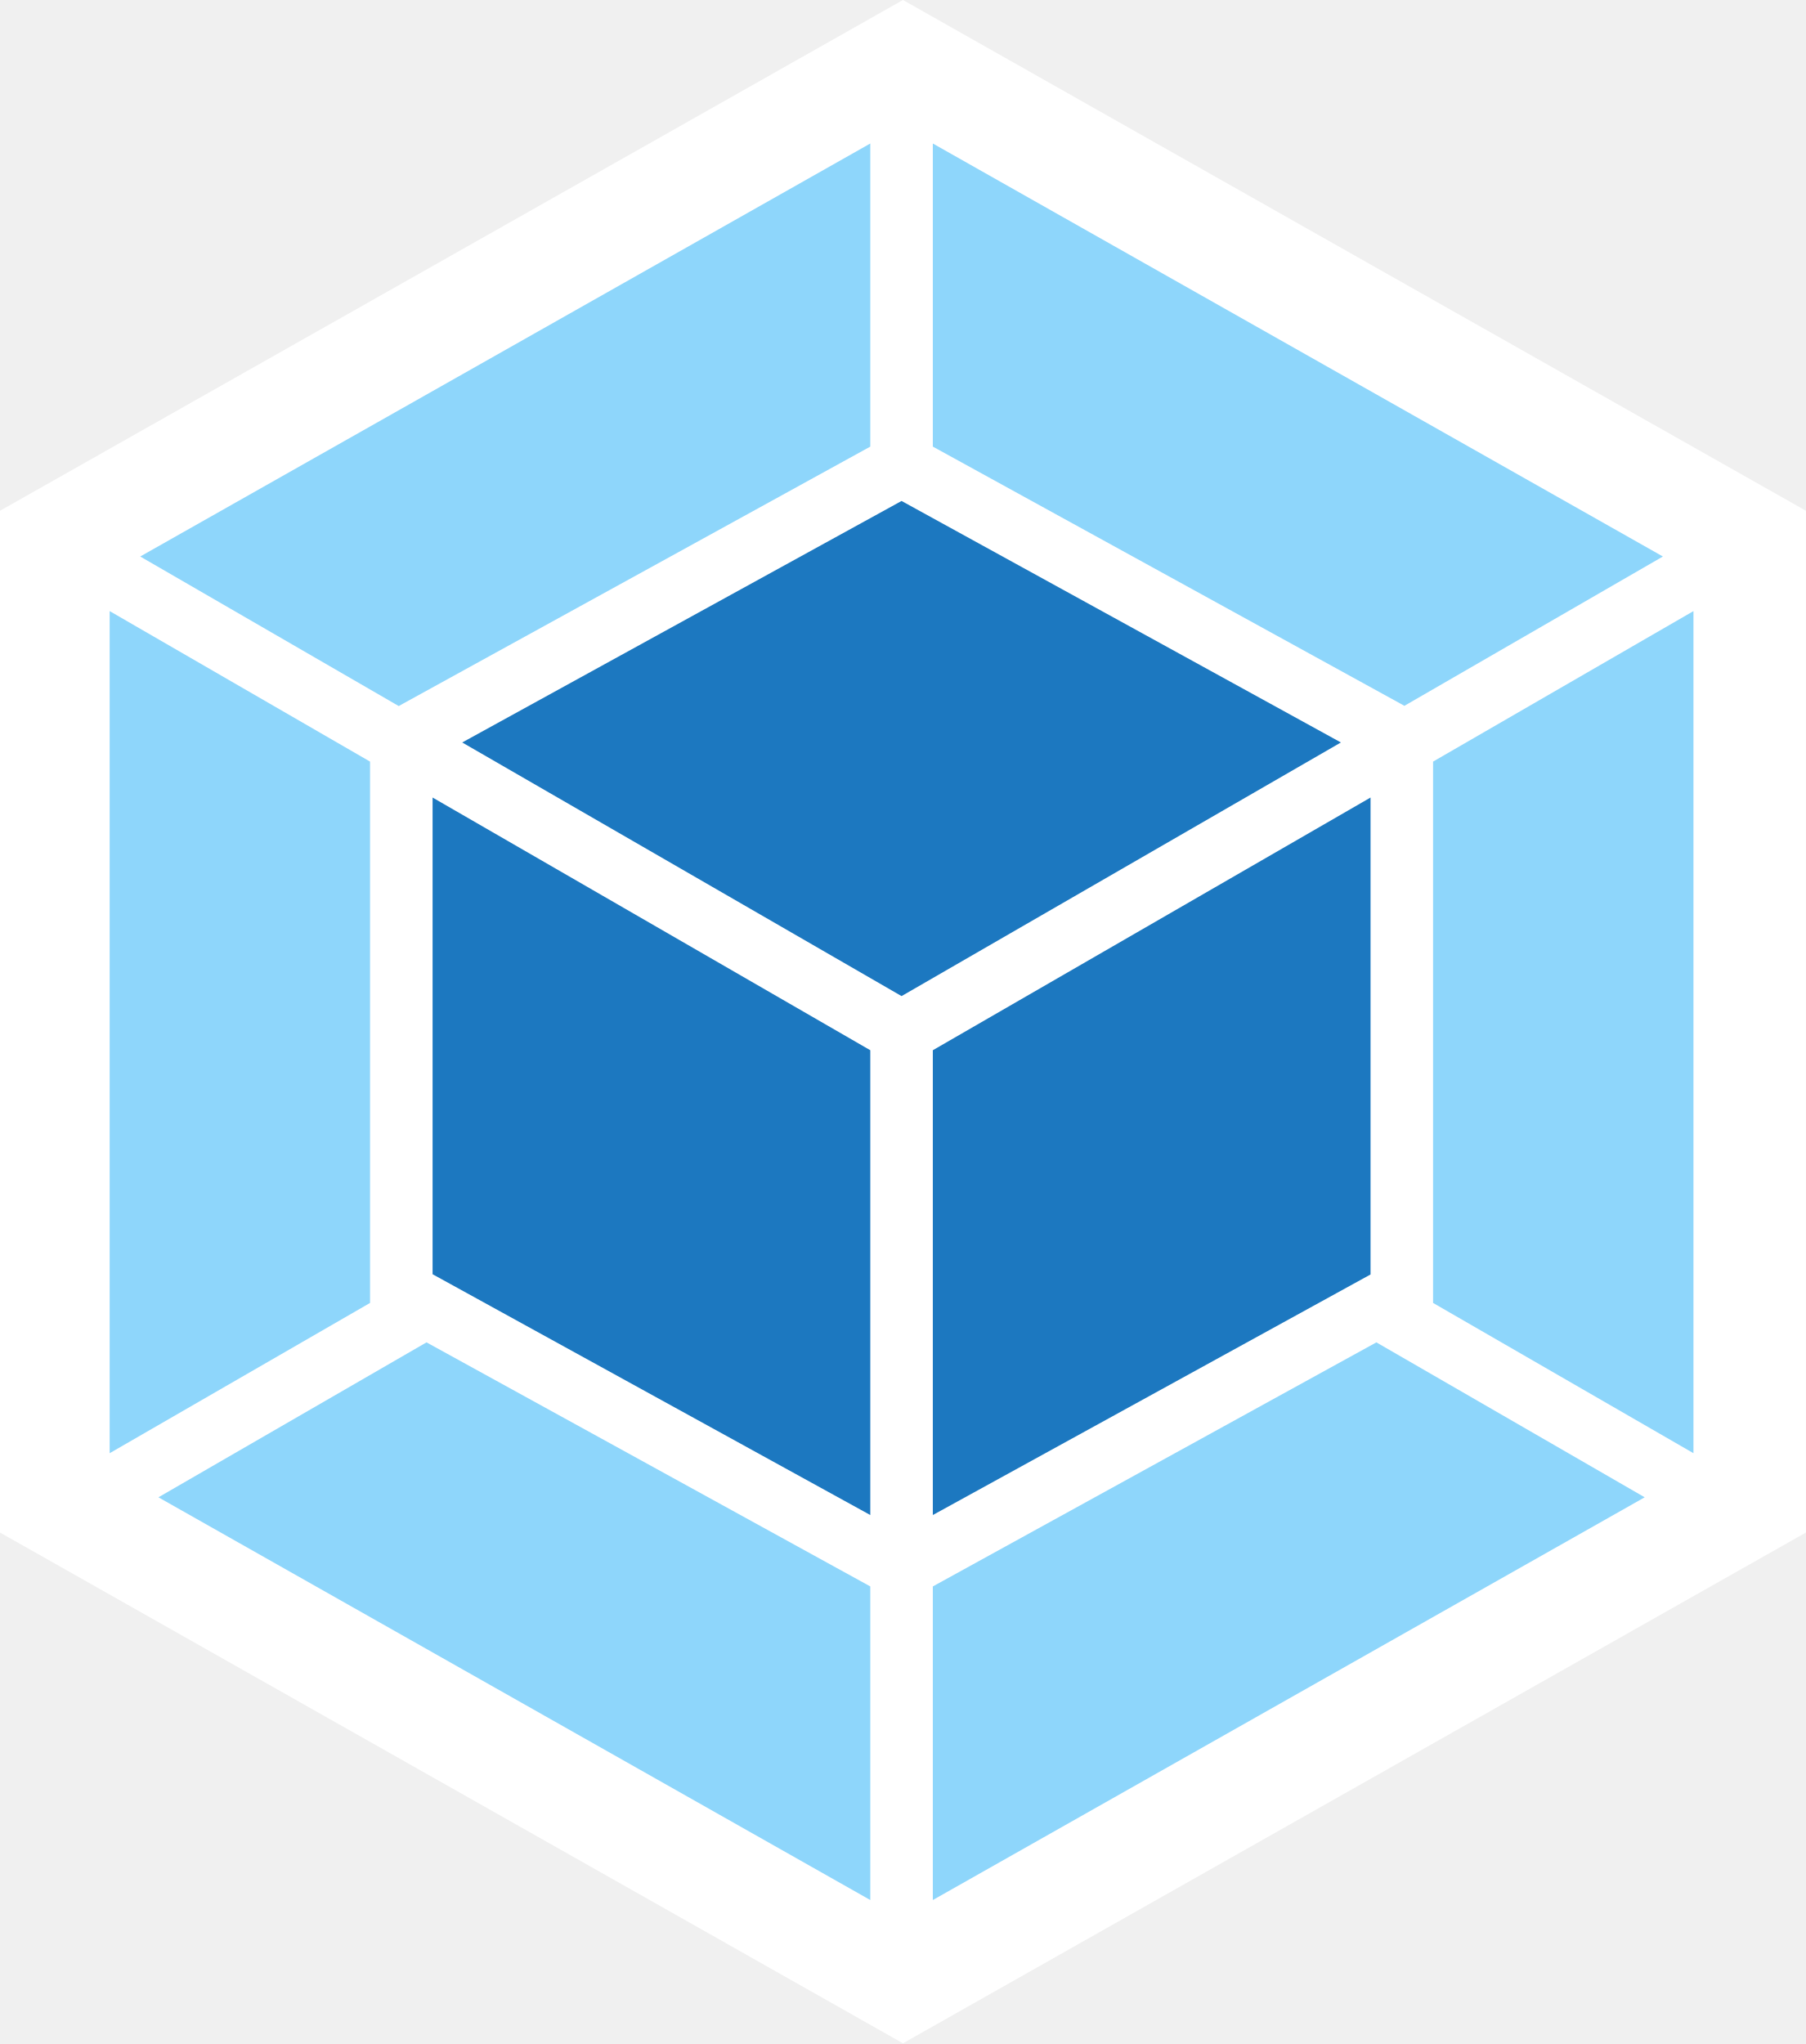
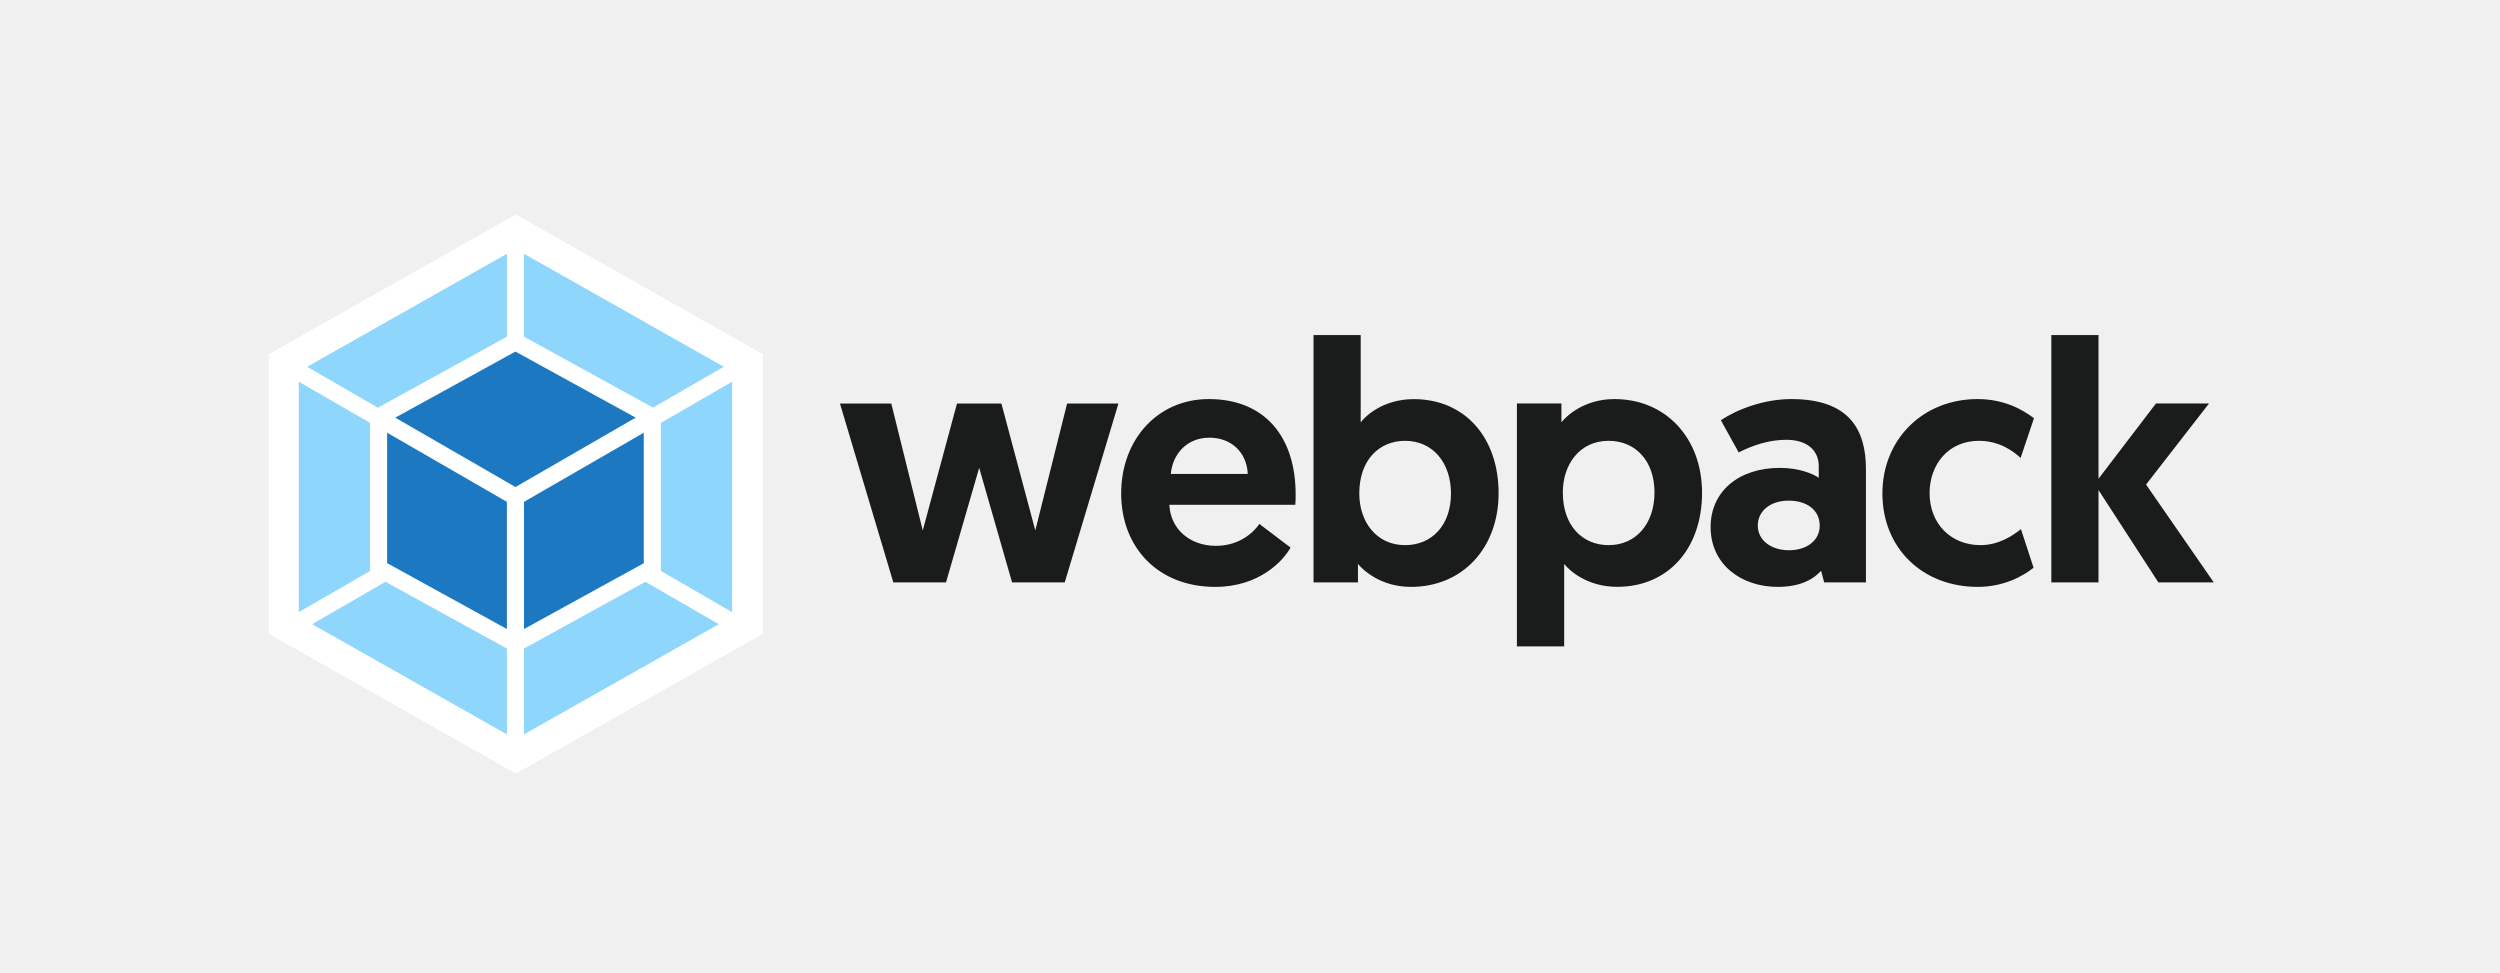
- <svg xmlns="http://www.w3.org/2000/svg" viewBox="0 0 774 876">
-   <g fill-rule="nonzero" fill="none">
-     <path fill="#FFF" d="M387 0l387 218.9v437.9L387 875.7 0 656.8V218.9" />
-     <path d="M704.9 641.7L399.8 814.3V679.9l190.1-104.6 115 66.4zm20.9-18.9V261.9l-111.6 64.5v232l111.6 64.4zM67.9 641.7L373 814.3V679.9L182.8 575.3 67.9 641.7zM47 622.8V261.9l111.6 64.5v232L47 622.8zm13.1-384.3L373 61.5v129.9L172.5 301.7l-1.6.9-110.8-64.1zm652.6 0l-312.9-177v129.9l200.5 110.2 1.6.9 110.8-64z" fill="#8ED6FB" />
-     <path d="M373 649.3L185.4 546.1V341.8L373 450.1v199.2zm26.8 0l187.6-103.1V341.8L399.8 450.1v199.2zM198.1 318.2l188.3-103.5 188.3 103.5-188.3 108.7-188.3-108.7z" fill="#1C78C0" />
-   </g>
+ <svg xmlns="http://www.w3.org/2000/svg" viewBox="0 0 3916 1524">
+   <path fill="#FFF" d="M808 336l387 218.9v437.9l-387 218.9-387-218.9V554.9z" />
+   <path fill="#8ED6FB" d="M1125.9 977.7l-305.1 172.6v-134.4l190.1-104.6 115 66.4zm20.9-18.9V597.9l-111.6 64.5v232l111.6 64.4zm-657.9 18.9L794 1150.3v-134.4L603.8 911.3l-114.9 66.4zM468 958.8V597.9l111.6 64.5v232L468 958.8zm13.1-384.3l312.9-177v129.9L593.5 637.7l-1.6.9-110.8-64.1zm652.6 0l-312.9-177v129.9l200.5 110.2 1.6.9 110.8-64z" />
+   <path fill="#1C78C0" d="M794 985.3L606.4 882.1V677.8L794 786.1v199.2zm26.8 0l187.6-103.1V677.8L820.8 786.1v199.2zm-13.4-207zM619.1 654.2l188.3-103.5 188.3 103.5-188.3 108.7-188.3-108.7z" />
+   <path fill="#1A1C1C" d="M1585.3 912.3h82.5l84.1-280.2h-80.4l-49.8 198.8-53.1-198.8H1499l-53.6 198.8-49.3-198.8h-80.4l83.6 280.2h82.5l52-179.5 51.5 179.5zM1756.2 773c0 84.1 57.3 146.3 147.4 146.3 69.7 0 107.2-41.8 117.9-61.6l-48.8-37c-8 11.8-30 34.3-68.1 34.3-41.3 0-71.3-26.8-72.9-64.3H2029c.5-5.4.5-10.7.5-16.1 0-91.6-49.3-149.5-136.1-149.5-79.9 0-137.2 63.2-137.2 147.9zm77.7-30.6c3.2-32.1 25.7-56.8 60.6-56.8 33.8 0 58.4 22.5 60 56.8h-120.6zm223.5 169.9h69.7v-28.9c7.5 9.1 35.4 35.9 83.1 35.9 80.4 0 137.2-60.5 137.2-146.8 0-86.8-52.5-147.3-132.9-147.3-48.2 0-76.1 26.8-83.1 36.4V524.9h-73.9v387.4zm71.8-139.3c0-52.5 31.1-82.5 71.8-82.5 42.9 0 71.8 33.8 71.8 82.5 0 49.8-30 80.9-71.8 80.9-45 0-71.8-36.5-71.8-80.9zm247 239.5h73.9V883.3c7 9.1 34.8 35.9 83.1 35.9 80.4 0 132.9-60.5 132.9-147.3 0-85.7-56.8-146.8-137.2-146.8-47.7 0-75.6 26.8-83.1 36.4V632h-69.7v380.5zm71.8-241.1c0-44.5 26.8-80.9 71.8-80.9 41.8 0 71.8 31.1 71.8 80.9 0 48.8-28.9 82.5-71.8 82.5-40.7 0-71.8-30-71.8-82.5zm231.5 54.1c0 58.9 48.2 93.8 105 93.8 32.2 0 53.6-9.6 68.1-25.2l4.8 18.2h65.4V734.9c0-62.7-26.8-109.8-116.8-109.8-42.9 0-85.2 16.1-110.4 33.2l27.9 50.4c20.9-10.7 46.6-19.8 74.5-19.8 32.7 0 50.9 16.6 50.9 41.3v18.2c-10.2-7-32.2-15.5-60.6-15.5-65.4-.1-108.8 37.4-108.8 92.6zm73.9-2.2c0-23 19.8-39.1 48.2-39.1s48.8 14.5 48.8 39.1c0 23.6-20.4 38.6-48.2 38.6s-48.8-15.5-48.8-38.6zm348.9 30.6c-46.6 0-79.8-33.8-79.8-81.4 0-45 29.5-82 77.2-82 31.6 0 53.1 15.5 65.4 26.8l20.9-62.2c-18.2-13.9-47.2-30-88.4-30-85.2 0-149 62.7-149 147.9s62.2 146.3 149.5 146.3c40.7 0 71.3-17.1 87.3-30l-19.8-60.5c-12.4 10.1-34.9 25.1-63.3 25.1zm110.9 58.4h73.9V767.6l93.8 144.7h86.8L3361.6 759l98.6-127h-83.1l-90 117.9v-225h-73.9v387.4z" />
</svg>
